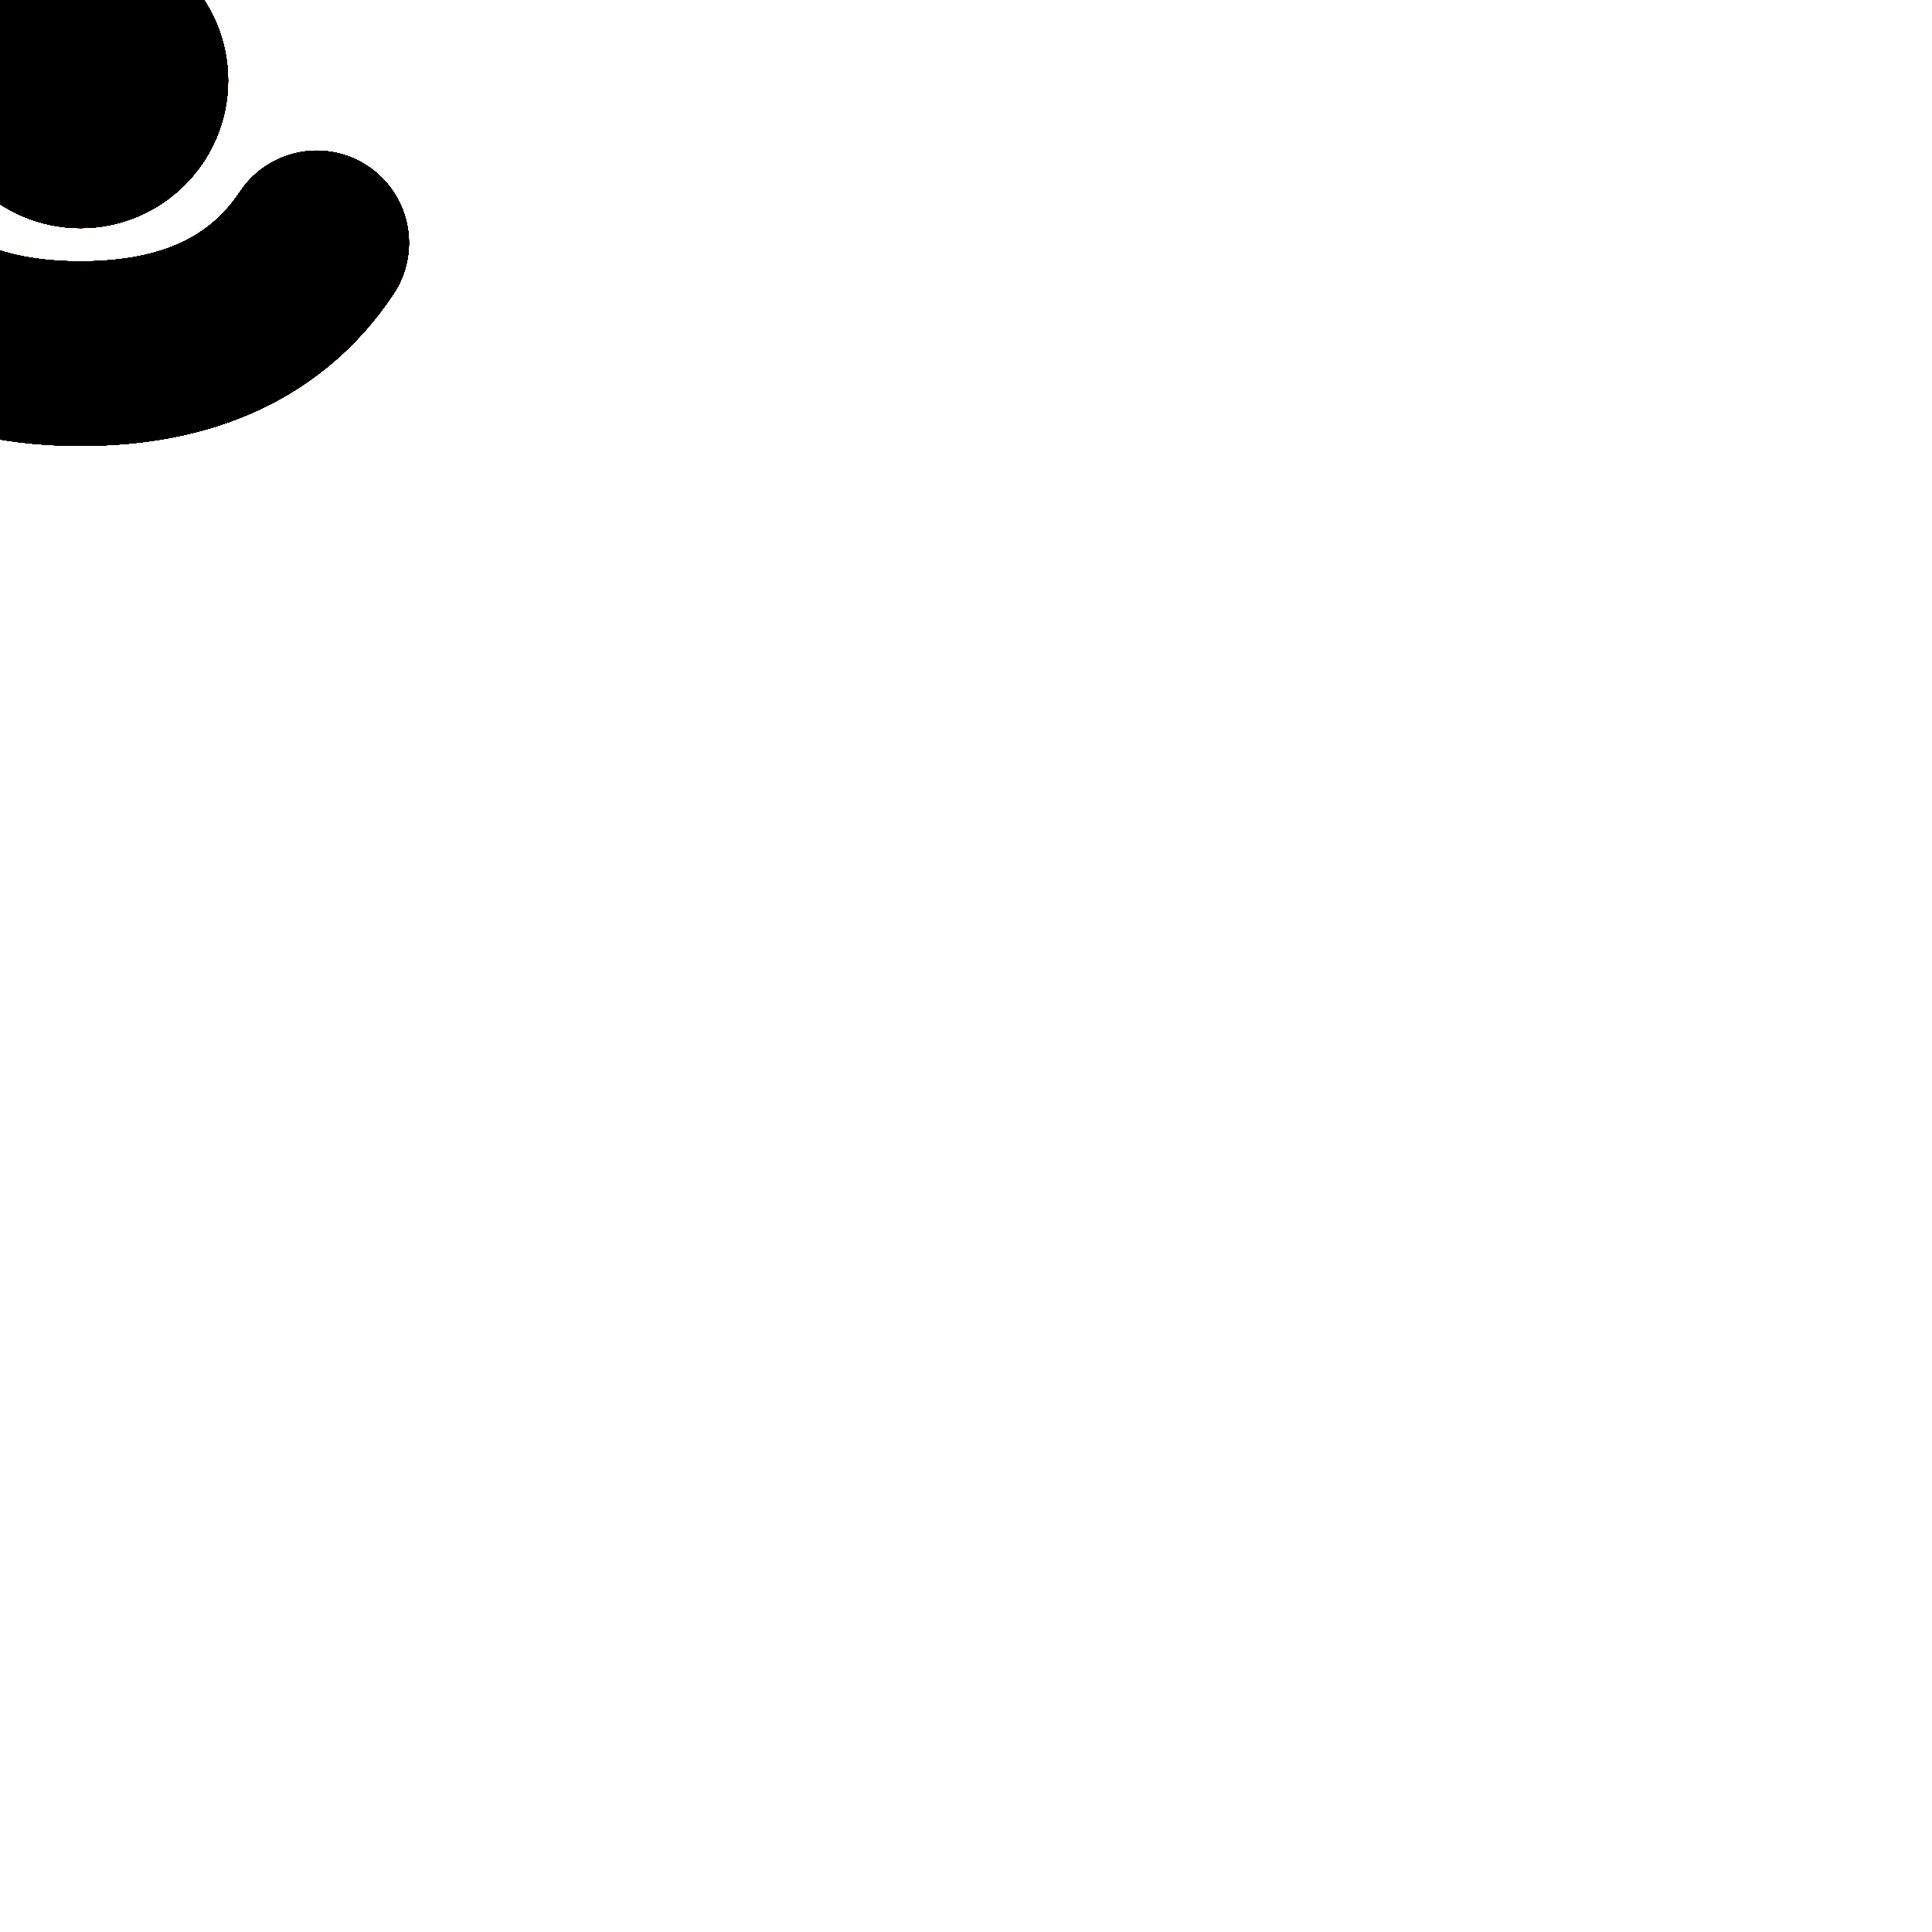
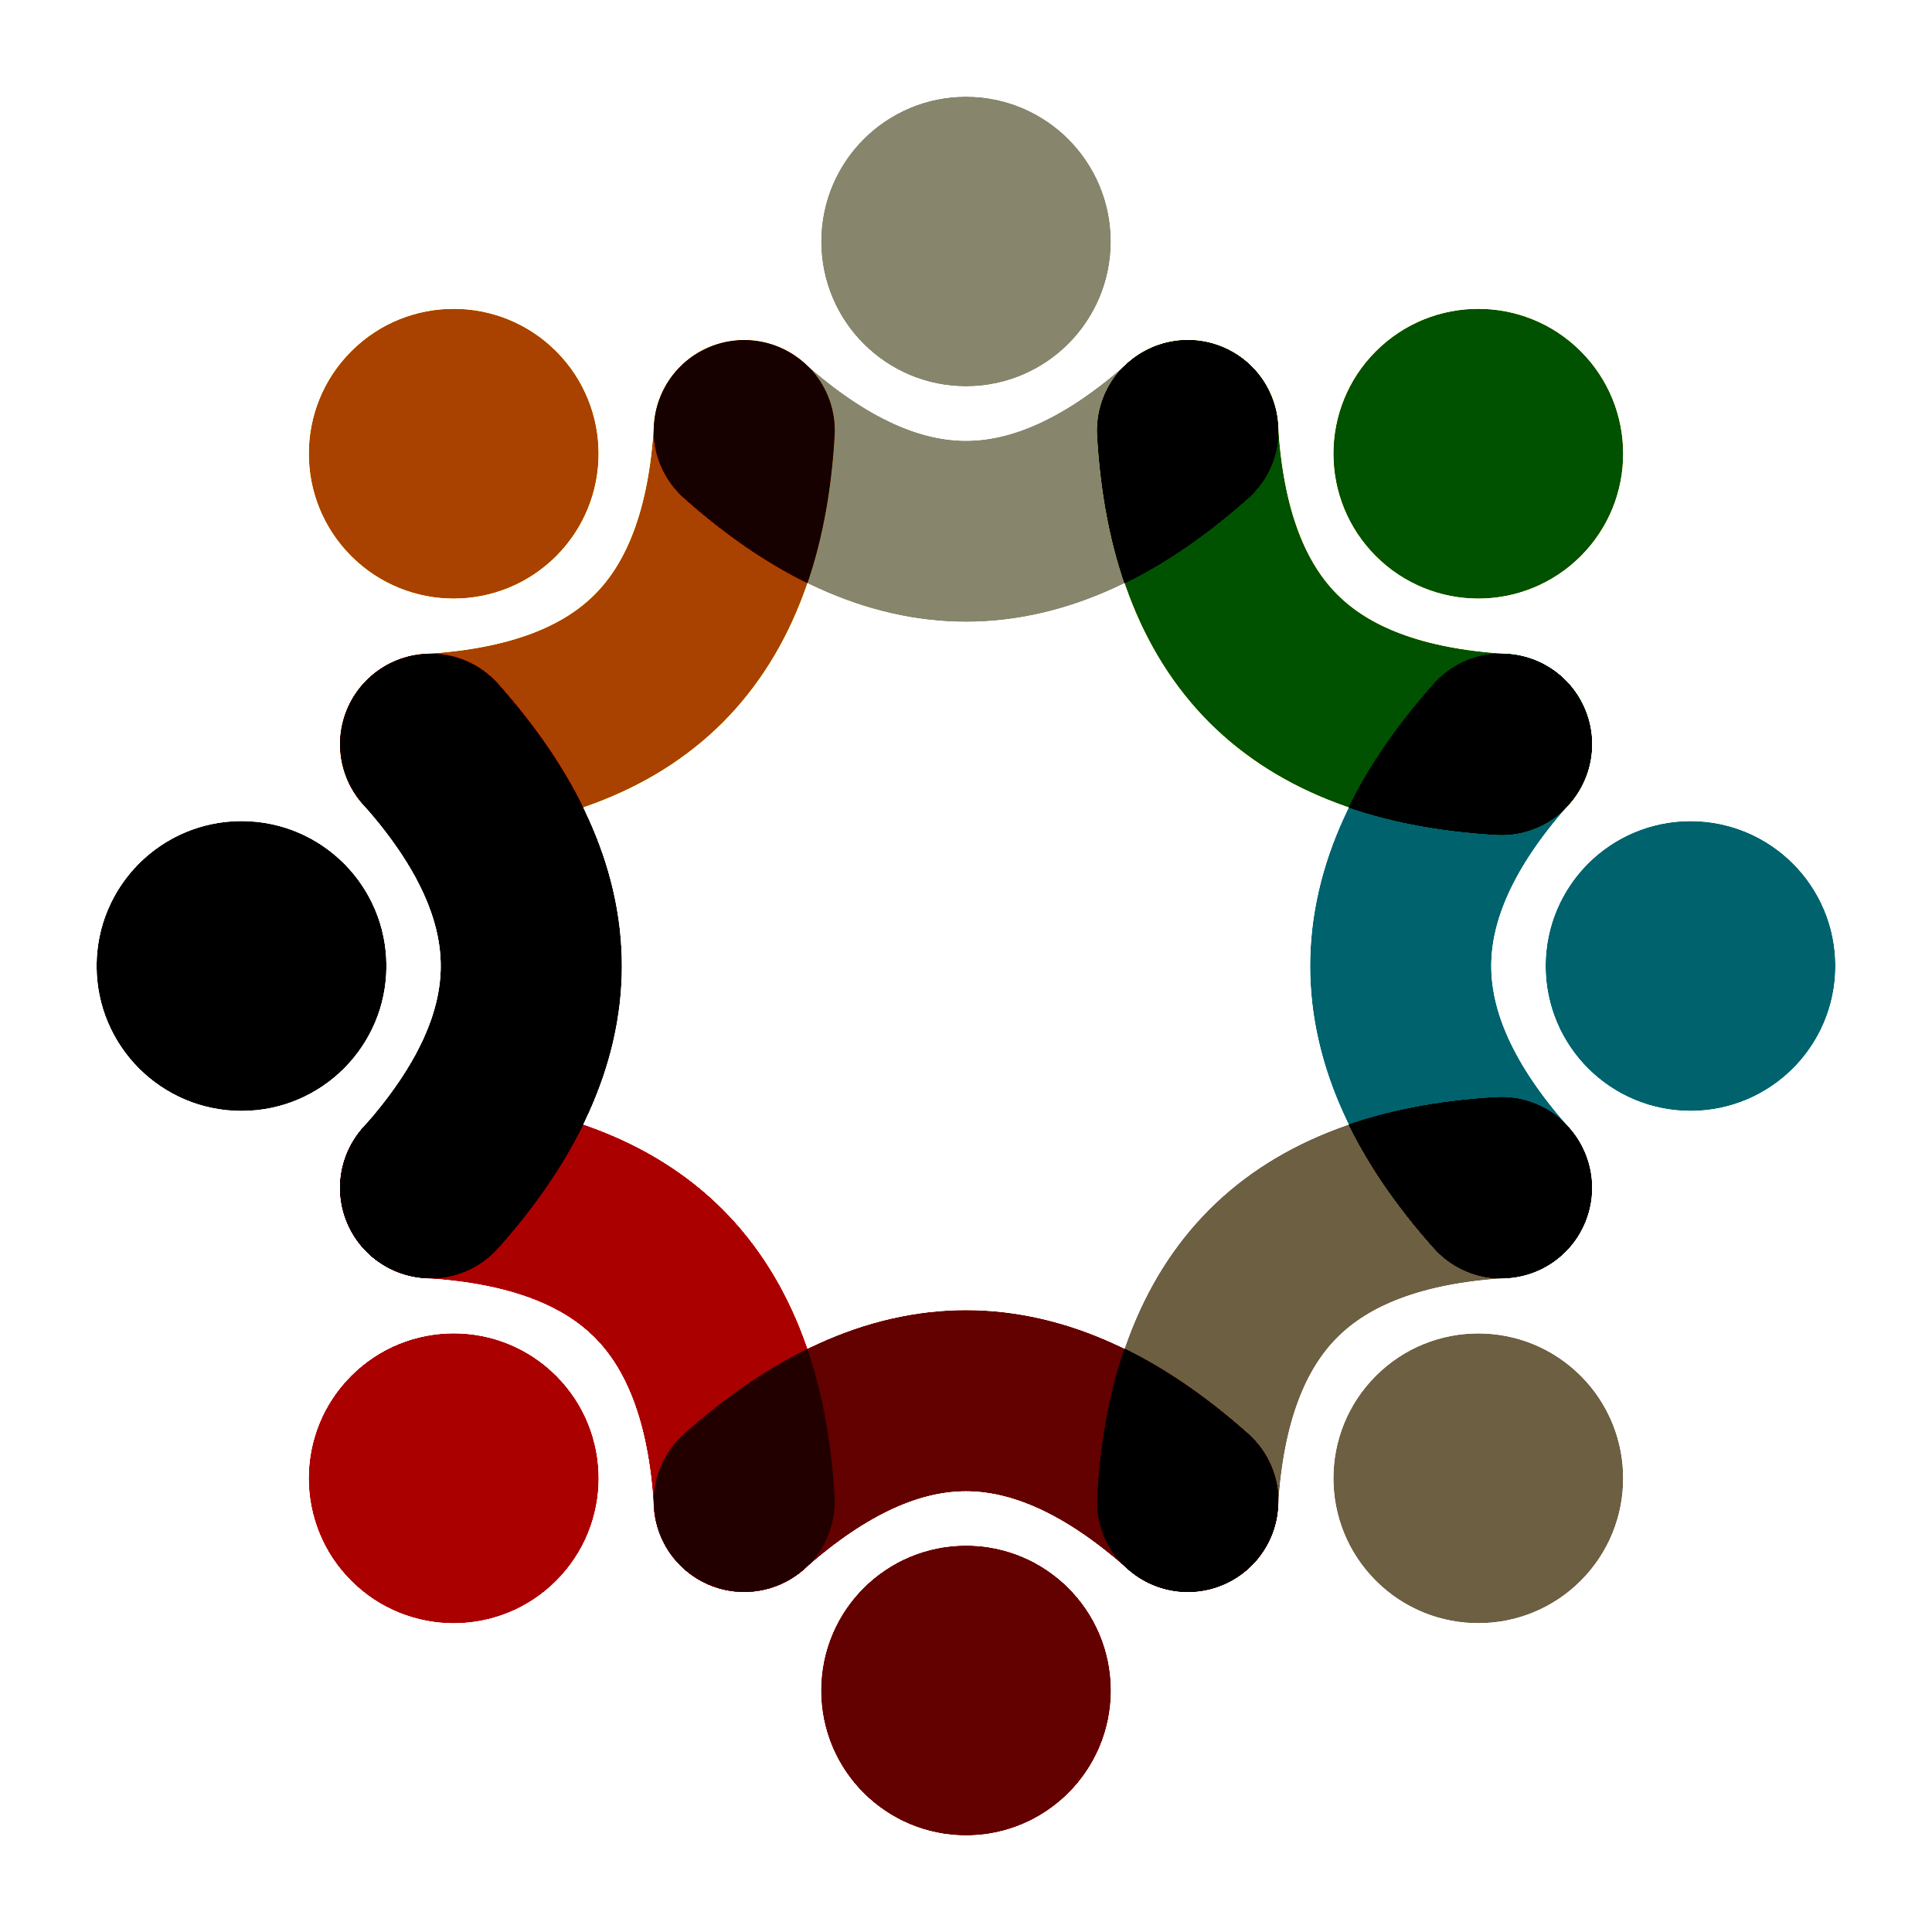
- <svg viewBox="0 0 24 24" style="filter: saturate(150%) contrast(180%) brightness(110%)">
-   <rect x="0" y="0" width="100%" height="100" fill="#FFFFFF" />
+ <svg xmlns="http://www.w3.org/2000/svg" viewBox="0 0 24 24" style="filter: saturate(180%) contrast(180%) brightness(110%)">
+   <rect x="0" y="0" width="100%" height="100%" fill="#FFFFFF" />
  <defs>
-     <g id="shape" opacity="0.65">
-       <circle stroke-width="0" cx="0" cy="0" r="2" />
-       <path fill="none" stroke-width="2.5" d="M -3.2 2.2 Q -2.2 3.7 0 3.7 Q 2.2 3.7 3.2 2.2" stroke-linecap="round" />
+     <g id="shape" fill="none" stroke="none" opacity="0.65">
+       <circle fill="currentColor" cx="10" cy="0" r="2" />
+       <path stroke="currentColor" stroke-width="2.5" stroke-linecap="round" d="M 7.391 3.062 Q 6 1.5 6 0 Q 6 -1.5 7.391 -3.062" />
    </g>
  </defs>
-   <g transform="translate(1 1) scale(0.917)">
-     <use href="#shape" stroke="#6B6A62" fill="#6B6A62" transform="translate(12 2) rotate(0deg)" />
-     <use href="#shape" stroke="#6E4E24" fill="#6E4E24" transform="translate(5 5) rotate(-45deg)" />
-     <use href="#shape" stroke="#3E4A23" fill="#3E4A23" transform="translate(19 5) rotate(45deg)" />
-     <use href="#shape" stroke="#2A2928" fill="#2A2928" transform="translate(2 12) rotate(-90deg)" />
-     <use href="#shape" stroke="#355255" fill="#355255" transform="translate(22 12) rotate(90deg)" />
-     <use href="#shape" stroke="#621B1E" fill="#621B1E" transform="translate(5 19) rotate(-135deg)" />
-     <use href="#shape" stroke="#59544E" fill="#59544E" transform="translate(19 19) rotate(135deg)" />
-     <use href="#shape" stroke="#431E1A" fill="#431E1A" transform="translate(12 22) rotate(180deg)" />
+   <g transform="translate(12 12) scale(0.9)">
+     <use href="#shape" color="#355255" transform="rotate(0)" />
+     <use href="#shape" color="#59544E" transform="rotate(45)" />
+     <use href="#shape" color="#431E1A" transform="rotate(90)" />
+     <use href="#shape" color="#621B1E" transform="rotate(135)" />
+     <use href="#shape" color="#2A2928" transform="rotate(180)" />
+     <use href="#shape" color="#6E4E24" transform="rotate(-135)" />
+     <use href="#shape" color="#6B6A62" transform="rotate(-90)" />
+     <use href="#shape" color="#3E4A23" transform="rotate(-45)" />
  </g>
</svg>
